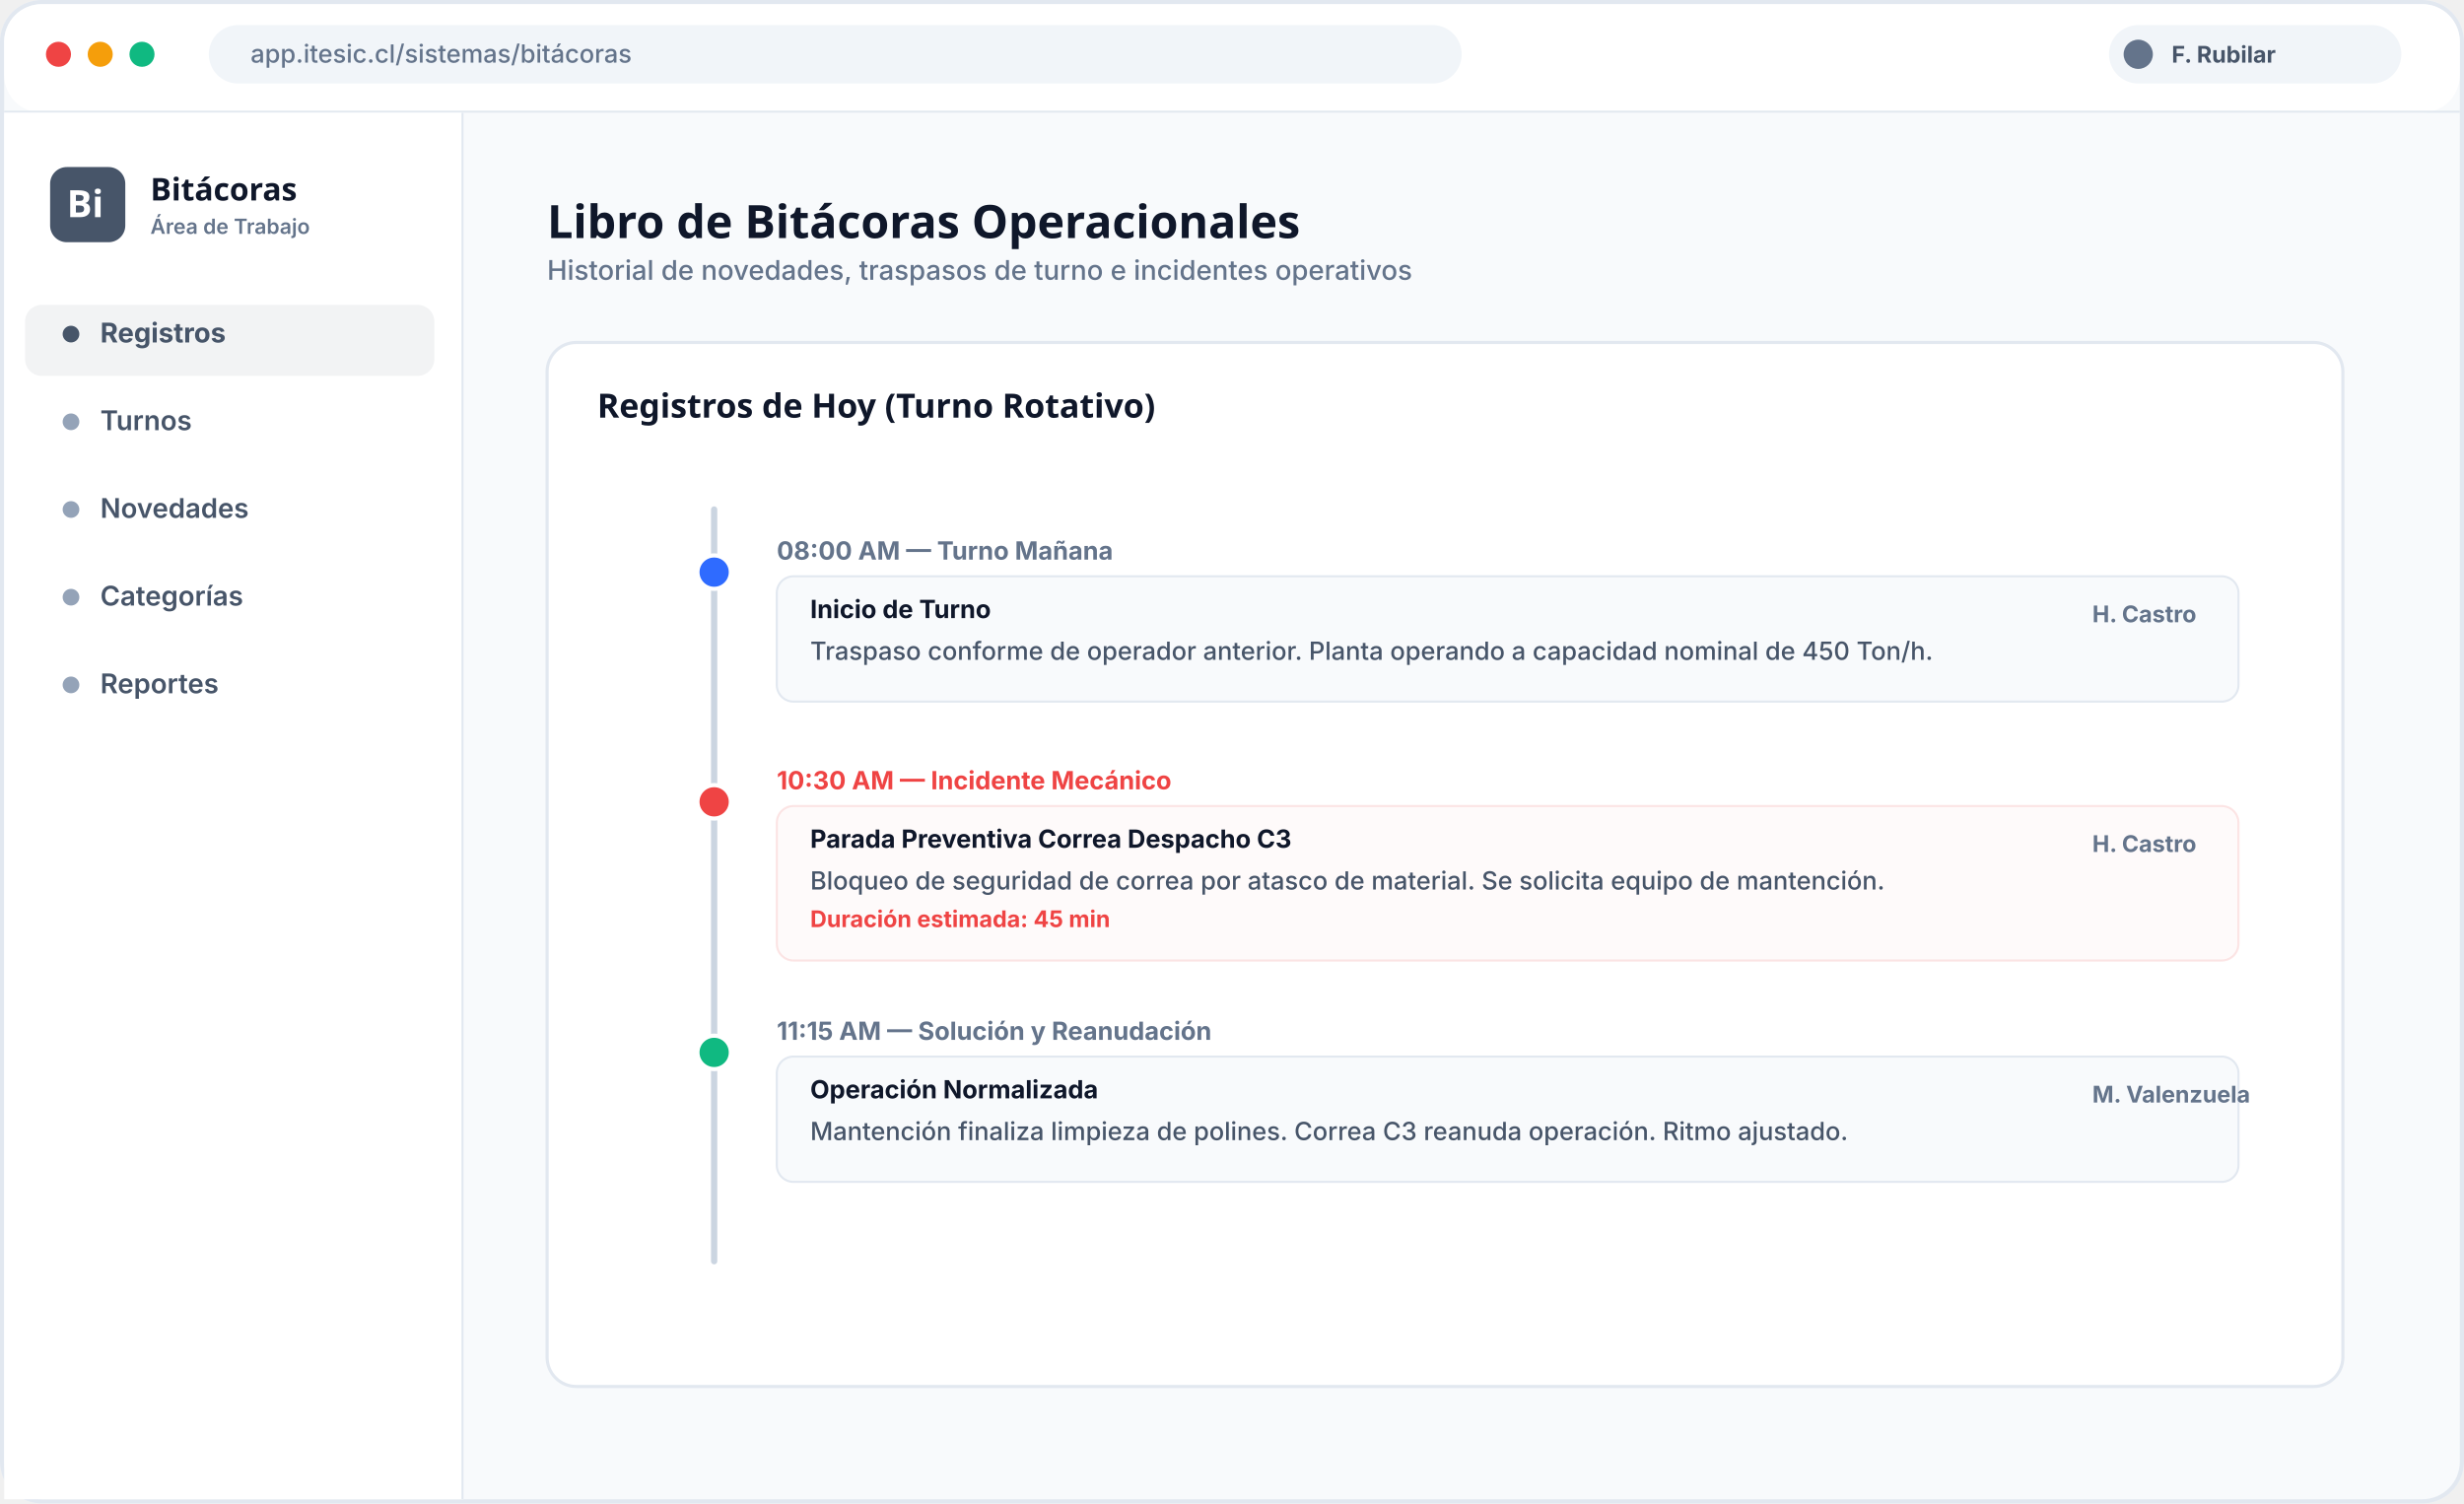
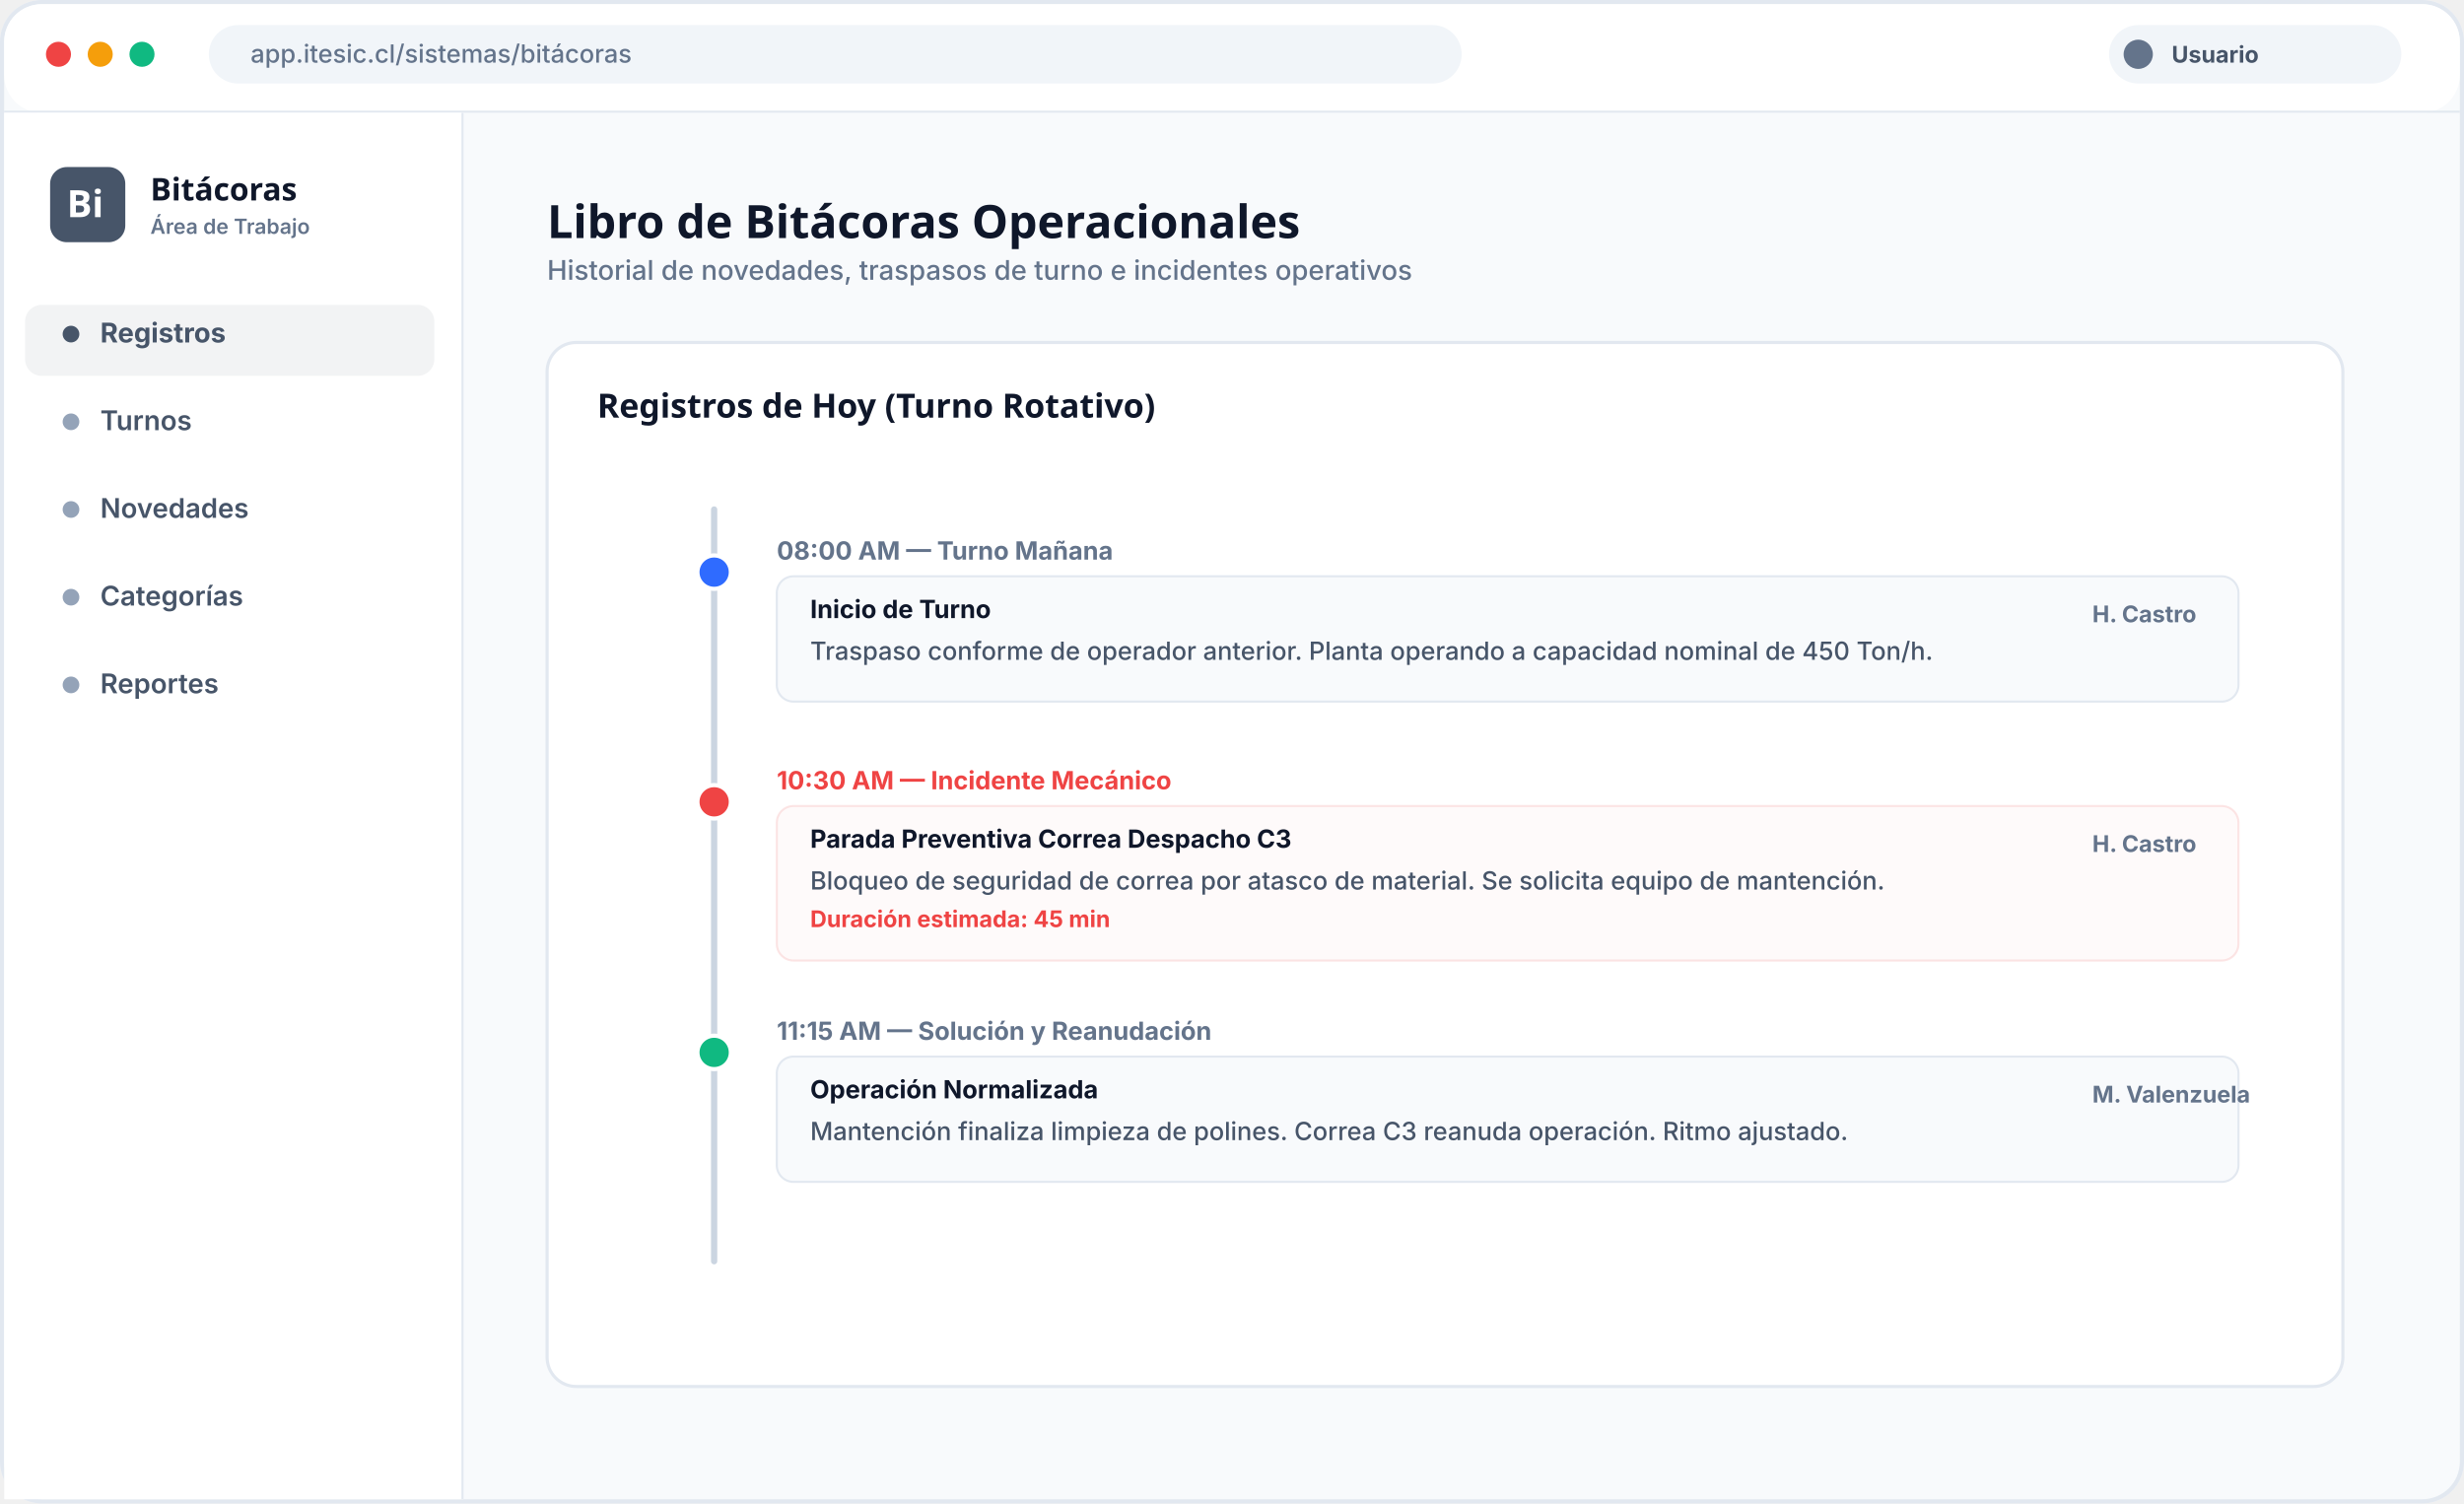
<svg xmlns="http://www.w3.org/2000/svg" width="1180" height="720" viewBox="0 0 1180 720" fill="none">
  <rect width="1180" height="720" rx="20" fill="#F3F5F9" />
  <rect x="1" y="1" width="1178" height="718" rx="19" fill="#F8FAFC" stroke="#E2E8F0" stroke-width="2" />
  <rect x="2" y="2" width="1176" height="52" rx="18" fill="#FFFFFF" />
  <rect x="2" y="53" width="1176" height="1" fill="#E2E8F0" />
  <circle cx="28" cy="26" r="6" fill="#EF4444" />
  <circle cx="48" cy="26" r="6" fill="#F59E0B" />
  <circle cx="68" cy="26" r="6" fill="#10B981" />
  <rect x="100" y="12" width="600" height="28" rx="14" fill="#F1F5F9" />
  <text x="120" y="30" fill="#64748B" font-family="Inter, sans-serif" font-size="12" font-weight="500">app.itesic.cl/sistemas/bitácoras</text>
  <rect x="1010" y="12" width="140" height="28" rx="14" fill="#F1F5F9" />
  <circle cx="1024" cy="26" r="7" fill="#64748B" />
-   <text x="1040" y="30" fill="#475569" font-family="Inter, sans-serif" font-size="11" font-weight="700">F. Rubilar</text>
+   <text x="1040" y="30" fill="#475569" font-family="Inter, sans-serif" font-size="11" font-weight="700">Usuario</text>
  <rect x="2" y="54" width="220" height="664" fill="#FFFFFF" />
  <rect x="221" y="54" width="1" height="664" fill="#E2E8F0" />
  <rect x="24" y="80" width="36" height="36" rx="8" fill="#475569" />
  <text x="32" y="104" fill="#FFFFFF" font-family="Sora, sans-serif" font-size="18" font-weight="900">Bi</text>
  <text x="72" y="96" fill="#0F172A" font-family="Sora, sans-serif" font-size="15" font-weight="800">Bitácoras</text>
  <text x="72" y="112" fill="#64748B" font-family="Inter, sans-serif" font-size="10" font-weight="600">Área de Trabajo</text>
  <rect x="12" y="146" width="196" height="34" rx="8" fill="#47556912" />
  <circle cx="34" cy="160" r="4" fill="#475569" />
  <text x="48" y="164" fill="#475569" font-family="Inter, sans-serif" font-size="13" font-weight="700">Registros</text>
  <circle cx="34" cy="202" r="4" fill="#94A3B8" />
  <text x="48" y="206" fill="#475569" font-family="Inter, sans-serif" font-size="13" font-weight="600">Turnos</text>
  <circle cx="34" cy="244" r="4" fill="#94A3B8" />
  <text x="48" y="248" fill="#475569" font-family="Inter, sans-serif" font-size="13" font-weight="600">Novedades</text>
  <circle cx="34" cy="286" r="4" fill="#94A3B8" />
  <text x="48" y="290" fill="#475569" font-family="Inter, sans-serif" font-size="13" font-weight="600">Categorías</text>
  <circle cx="34" cy="328" r="4" fill="#94A3B8" />
  <text x="48" y="332" fill="#475569" font-family="Inter, sans-serif" font-size="13" font-weight="600">Reportes</text>
  <g transform="translate(242, 74)">
    <text x="20" y="40" fill="#0F172A" font-family="Sora, sans-serif" font-size="22" font-weight="800">Libro de Bitácoras Operacionales</text>
    <text x="20" y="60" fill="#64748B" font-family="Inter, sans-serif" font-size="13" font-weight="500">Historial de novedades, traspasos de turno e incidentes operativos</text>
    <g transform="translate(20, 90)">
      <rect x="0" y="0" width="860" height="500" rx="14" fill="#FFFFFF" stroke="#E2E8F0" stroke-width="1.5" />
      <text x="24" y="36" fill="#0F172A" font-family="Sora, sans-serif" font-size="16" font-weight="800">Registros de Hoy (Turno Rotativo)</text>
      <line x1="80" y1="80" x2="80" y2="440" stroke="#CBD5E1" stroke-width="3" stroke-linecap="round" />
      <circle cx="80" cy="110" r="8" fill="#2F6BFF" stroke="#FFFFFF" stroke-width="2" />
      <text x="110" y="104" fill="#64748B" font-family="Inter, sans-serif" font-size="12" font-weight="700">08:00 AM — Turno Mañana</text>
      <rect x="110" y="112" width="700" height="60" rx="8" fill="#F8FAFC" stroke="#E2E8F0" />
      <text x="126" y="132" fill="#0F172A" font-family="Inter, sans-serif" font-size="12" font-weight="700">Inicio de Turno</text>
      <text x="126" y="152" fill="#475569" font-family="Inter, sans-serif" font-size="12" font-weight="500">Traspaso conforme de operador anterior. Planta operando a capacidad nominal de 450 Ton/h.</text>
      <text x="740" y="134" fill="#64748B" font-family="Inter, sans-serif" font-size="11" font-weight="700">H. Castro</text>
      <circle cx="80" cy="220" r="8" fill="#EF4444" stroke="#FFFFFF" stroke-width="2" />
      <text x="110" y="214" fill="#EF4444" font-family="Inter, sans-serif" font-size="12" font-weight="700">10:30 AM — Incidente Mecánico</text>
      <rect x="110" y="222" width="700" height="74" rx="8" fill="#EF444406" stroke="#EF444422" />
      <text x="126" y="242" fill="#0F172A" font-family="Inter, sans-serif" font-size="12" font-weight="700">Parada Preventiva Correa Despacho C3</text>
      <text x="126" y="262" fill="#475569" font-family="Inter, sans-serif" font-size="12" font-weight="500">Bloqueo de seguridad de correa por atasco de material. Se solicita equipo de mantención.</text>
      <text x="126" y="280" fill="#EF4444" font-family="Inter, sans-serif" font-size="11" font-weight="700">Duración estimada: 45 min</text>
      <text x="740" y="244" fill="#64748B" font-family="Inter, sans-serif" font-size="11" font-weight="700">H. Castro</text>
      <circle cx="80" cy="340" r="8" fill="#10B981" stroke="#FFFFFF" stroke-width="2" />
      <text x="110" y="334" fill="#64748B" font-family="Inter, sans-serif" font-size="12" font-weight="700">11:15 AM — Solución y Reanudación</text>
      <rect x="110" y="342" width="700" height="60" rx="8" fill="#F8FAFC" stroke="#E2E8F0" />
      <text x="126" y="362" fill="#0F172A" font-family="Inter, sans-serif" font-size="12" font-weight="700">Operación Normalizada</text>
      <text x="126" y="382" fill="#475569" font-family="Inter, sans-serif" font-size="12" font-weight="500">Mantención finaliza limpieza de polines. Correa C3 reanuda operación. Ritmo ajustado.</text>
      <text x="740" y="364" fill="#64748B" font-family="Inter, sans-serif" font-size="11" font-weight="700">M. Valenzuela</text>
    </g>
  </g>
</svg>
